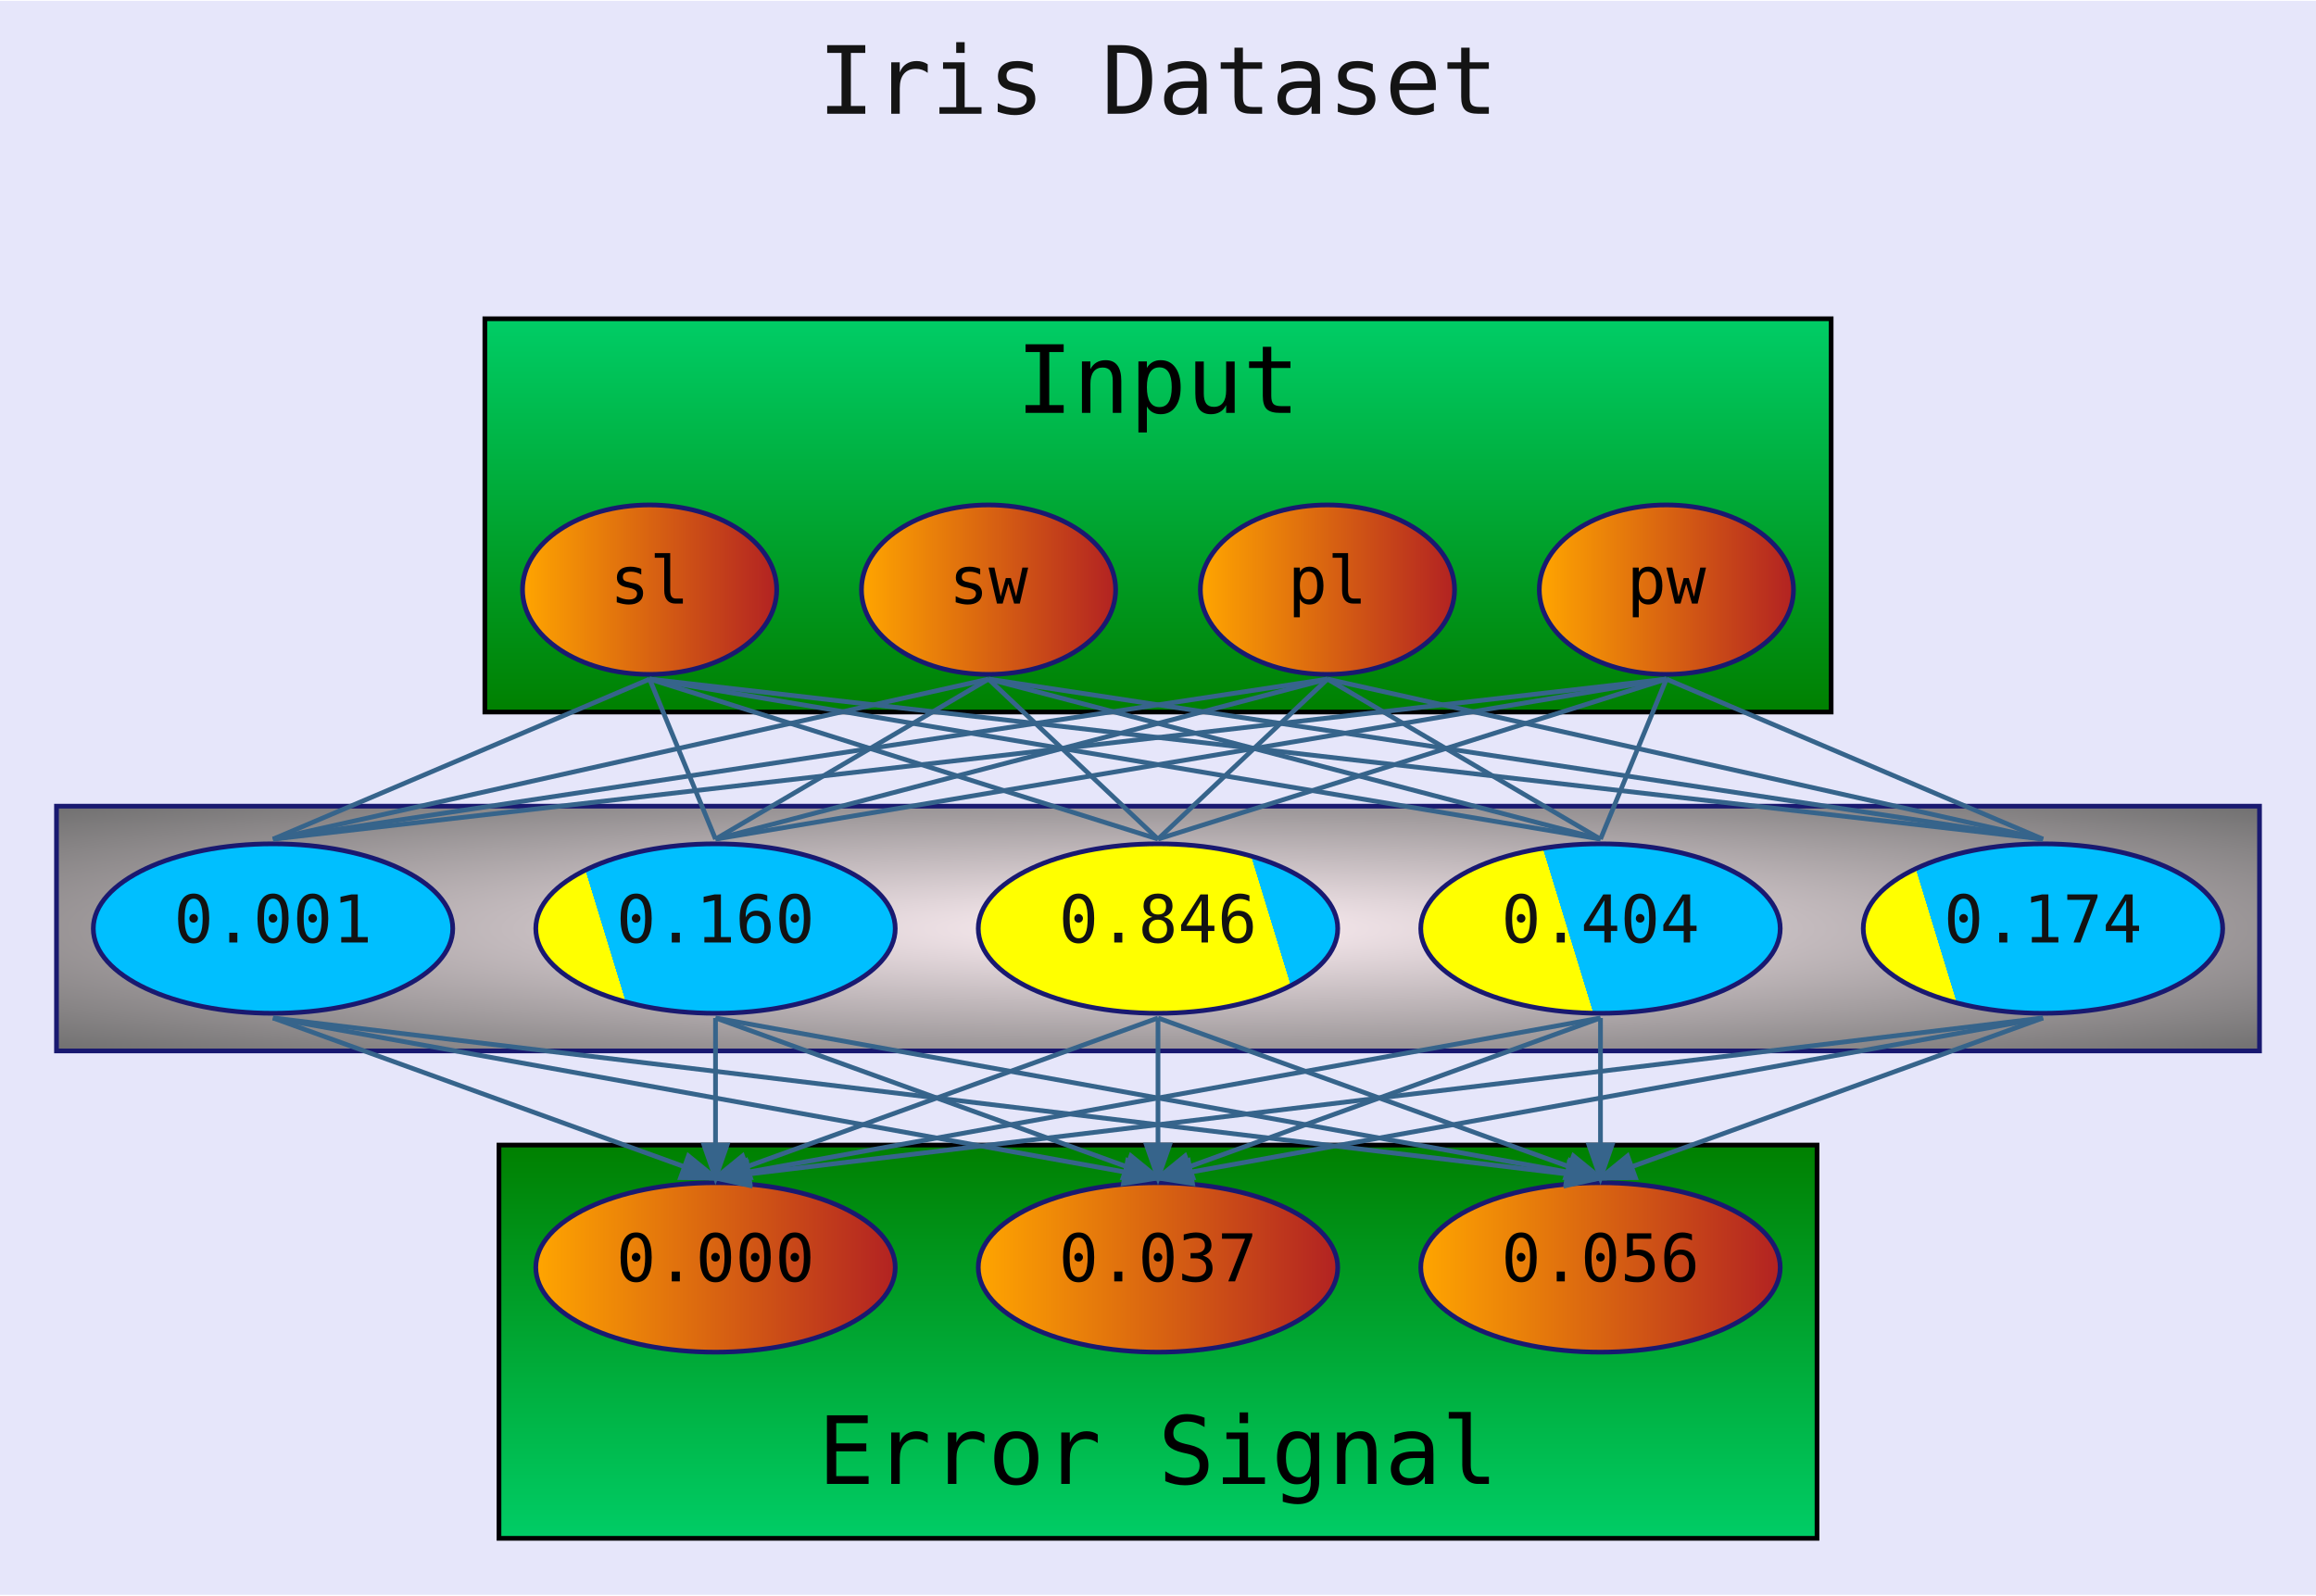
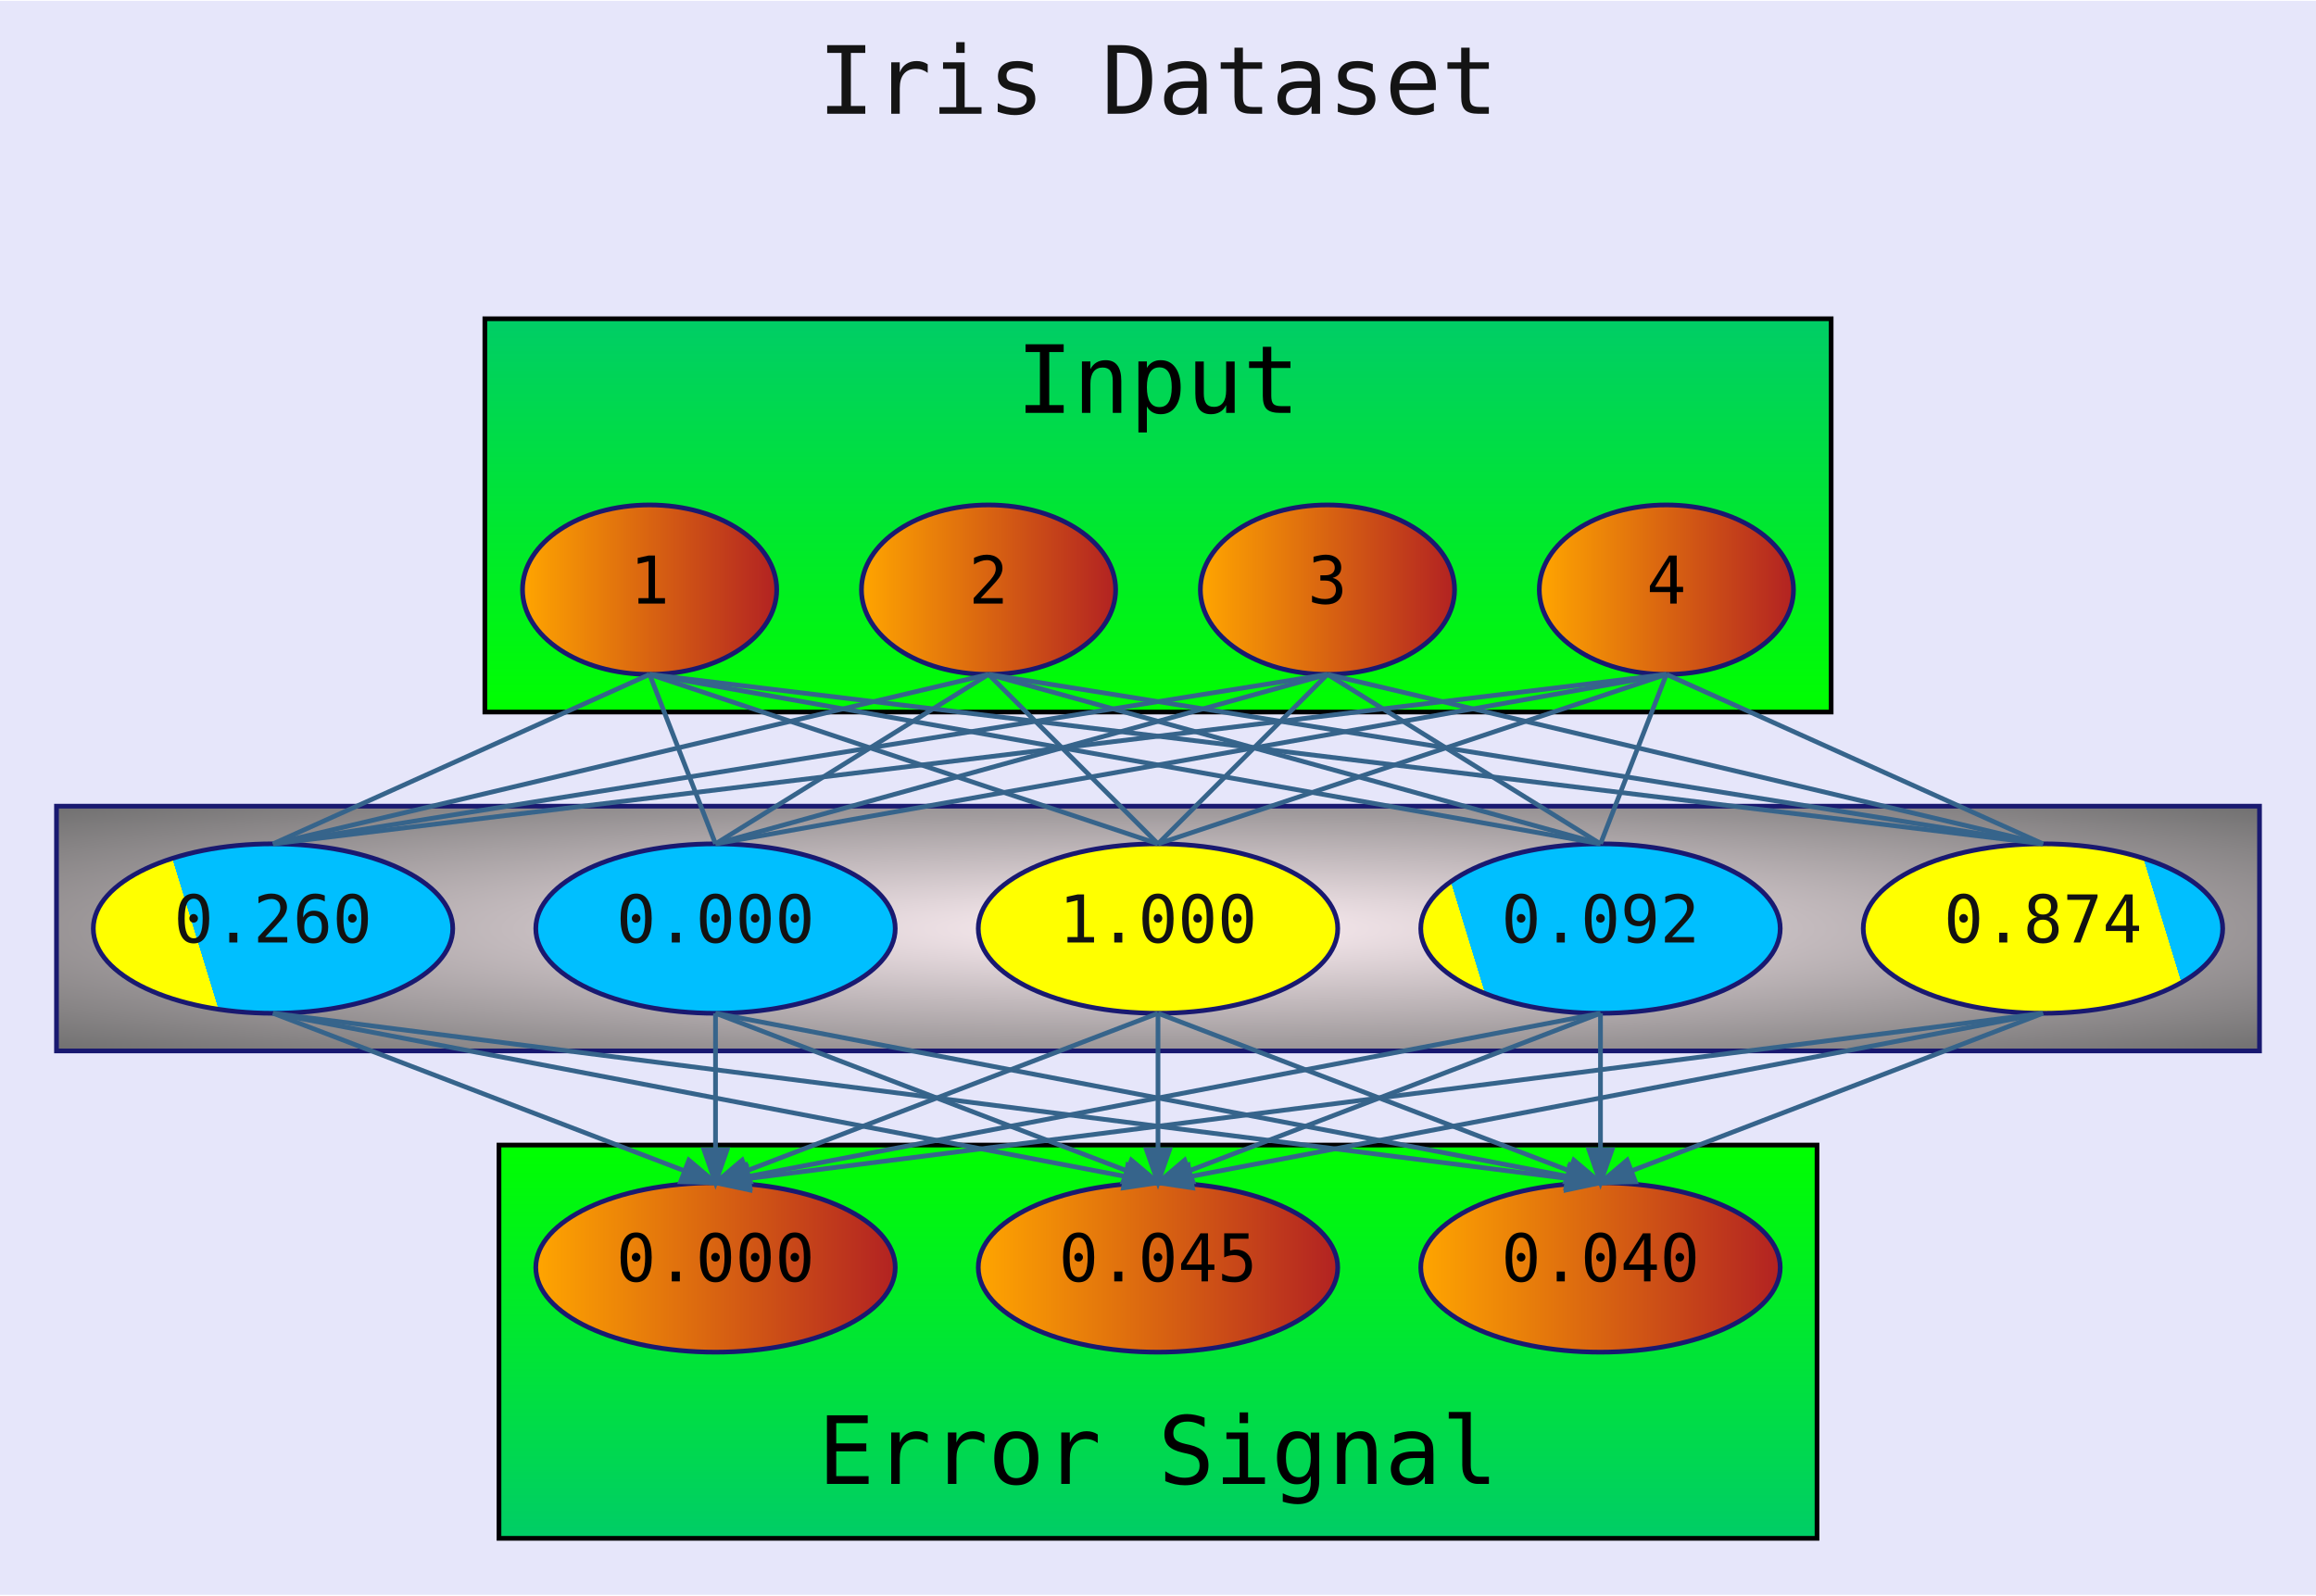
<svg xmlns="http://www.w3.org/2000/svg" width="492pt" height="339pt" viewBox="0.00 0.00 492.00 338.66">
-   <g id="graph0" class="graph" transform="scale(1 1) rotate(0) translate(4 334.664)">
-     <polygon fill="lavender" stroke="none" points="-4,4 -4,-334.664 488,-334.664 488,4 -4,4" />
+   <g id="graph0" class="graph" transform="scale(1 1) rotate(0) translate(4 334.6641)">
+     <polygon fill="#e6e6fa" stroke="transparent" points="-4,4 -4,-334.664 488,-334.664 488,4 -4,4" />
    <text text-anchor="middle" x="242" y="-310.664" font-family="monospace" font-size="20.00" fill="#141414">Iris Dataset</text>
    <g id="clust1" class="cluster">
      <defs>
        <linearGradient id="l_0" gradientUnits="userSpaceOnUse" x1="242" y1="-267.109" x2="242" y2="-183.555">
          <stop offset="0" style="stop-color:#00cd66;stop-opacity:1.;" />
-           <stop offset="1" style="stop-color:green;stop-opacity:1.;" />
-         </linearGradient>
-       </defs>
-       <polygon fill="url(#l_0)" stroke="black" points="99,-183.555 99,-267.109 385,-267.109 385,-183.555 99,-183.555" />
-       <text text-anchor="middle" x="242" y="-247.109" font-family="monospace" font-size="20.00">Input</text>
+           <stop offset="1" style="stop-color:#00ff00;stop-opacity:1.;" />
+         </linearGradient>
+       </defs>
+       <polygon fill="url(#l_0)" stroke="#000000" points="99,-183.555 99,-267.109 385,-267.109 385,-183.555 99,-183.555" />
+       <text text-anchor="middle" x="242" y="-247.109" font-family="monospace" font-size="20.00" fill="#000000">Input</text>
    </g>
    <g id="clust2" class="cluster">
      <defs>
        <linearGradient id="l_1" gradientUnits="userSpaceOnUse" x1="242" y1="-8" x2="242" y2="-91.555">
          <stop offset="0" style="stop-color:#00cd66;stop-opacity:1.;" />
-           <stop offset="1" style="stop-color:green;stop-opacity:1.;" />
-         </linearGradient>
-       </defs>
-       <polygon fill="url(#l_1)" stroke="black" points="102,-8 102,-91.555 382,-91.555 382,-8 102,-8" />
-       <text text-anchor="middle" x="242" y="-19.555" font-family="monospace" font-size="20.00">Error Signal</text>
+           <stop offset="1" style="stop-color:#00ff00;stop-opacity:1.;" />
+         </linearGradient>
+       </defs>
+       <polygon fill="url(#l_1)" stroke="#000000" points="102,-8 102,-91.555 382,-91.555 382,-8 102,-8" />
+       <text text-anchor="middle" x="242" y="-19.555" font-family="monospace" font-size="20.00" fill="#000000">Error Signal</text>
    </g>
    <g id="clust3" class="cluster">
      <defs>
        <radialGradient id="r_0" cx="50%" cy="50%" r="75%" fx="50%" fy="50%">
-           <stop offset="0" style="stop-color:lavenderblush;stop-opacity:1.;" />
-           <stop offset="1" style="stop-color:dimgrey;stop-opacity:1.;" />
+           <stop offset="0" style="stop-color:#fff0f5;stop-opacity:1.;" />
+           <stop offset="1" style="stop-color:#696969;stop-opacity:1.;" />
        </radialGradient>
      </defs>
-       <polygon fill="url(#r_0)" stroke="midnightblue" points="8,-111.555 8,-163.555 476,-163.555 476,-111.555 8,-111.555" />
+       <polygon fill="url(#r_0)" stroke="#191970" points="8,-111.555 8,-163.555 476,-163.555 476,-111.555 8,-111.555" />
    </g>
    <g id="node1" class="node">
      <defs>
        <linearGradient id="l_2" gradientUnits="userSpaceOnUse" x1="323" y1="-209.555" x2="377" y2="-209.555">
-           <stop offset="0" style="stop-color:orange;stop-opacity:1.;" />
-           <stop offset="1" style="stop-color:firebrick;stop-opacity:1.;" />
-         </linearGradient>
-       </defs>
-       <ellipse fill="url(#l_2)" stroke="midnightblue" cx="350" cy="-209.555" rx="27" ry="18" />
-       <text text-anchor="middle" x="350" y="-206.599" font-family="monospace" font-size="14.00">pw</text>
+           <stop offset="0" style="stop-color:#ffa500;stop-opacity:1.;" />
+           <stop offset="1" style="stop-color:#b22222;stop-opacity:1.;" />
+         </linearGradient>
+       </defs>
+       <ellipse fill="url(#l_2)" stroke="#191970" cx="350" cy="-209.555" rx="27" ry="18" />
+       <text text-anchor="middle" x="350" y="-206.599" font-family="monospace" font-size="14.00" fill="#000000">4</text>
    </g>
    <g id="node8" class="node">
-       <defs>
-         <linearGradient id="l_3" gradientUnits="userSpaceOnUse" x1="115.979" y1="-127.751" x2="180.021" y2="-147.358">
-           <stop offset="0.159" style="stop-color:yellow;stop-opacity:1.;" />
-           <stop offset="0.160" style="stop-color:#00bfff;stop-opacity:1.;" />
-         </linearGradient>
-       </defs>
-       <ellipse fill="url(#l_3)" stroke="midnightblue" cx="148" cy="-137.555" rx="38.18" ry="18" />
-       <text text-anchor="middle" x="148" y="-134.599" font-family="monospace" font-size="14.00" fill="#121212">0.160</text>
+       <ellipse fill="#00bfff" stroke="#191970" cx="148" cy="-137.555" rx="38.18" ry="18" />
+       <text text-anchor="middle" x="148" y="-134.599" font-family="monospace" font-size="14.00" fill="#121212">0.000</text>
    </g>
    <g id="edge11" class="edge">
-       <path fill="none" stroke="#36648b" d="M350,-190.555C350,-190.555 148,-156.555 148,-156.555" />
+       <path fill="none" stroke="#36648b" d="M350,-191.555C350,-191.555 148,-155.555 148,-155.555" />
    </g>
    <g id="node9" class="node">
-       <ellipse fill="#00bfff" stroke="midnightblue" cx="54" cy="-137.555" rx="38.18" ry="18" />
-       <text text-anchor="middle" x="54" y="-134.599" font-family="monospace" font-size="14.00" fill="#121212">0.001</text>
+       <defs>
+         <linearGradient id="l_3" gradientUnits="userSpaceOnUse" x1="21.979" y1="-127.751" x2="86.021" y2="-147.358">
+           <stop offset="0.259" style="stop-color:#ffff00;stop-opacity:1.;" />
+           <stop offset="0.260" style="stop-color:#00bfff;stop-opacity:1.;" />
+         </linearGradient>
+       </defs>
+       <ellipse fill="url(#l_3)" stroke="#191970" cx="54" cy="-137.555" rx="38.18" ry="18" />
+       <text text-anchor="middle" x="54" y="-134.599" font-family="monospace" font-size="14.00" fill="#121212">0.260</text>
    </g>
    <g id="edge12" class="edge">
-       <path fill="none" stroke="#36648b" d="M350,-190.555C350,-190.555 54,-156.555 54,-156.555" />
+       <path fill="none" stroke="#36648b" d="M350,-191.555C350,-191.555 54,-155.555 54,-155.555" />
    </g>
    <g id="node10" class="node">
      <defs>
        <linearGradient id="l_4" gradientUnits="userSpaceOnUse" x1="397.979" y1="-127.751" x2="462.021" y2="-147.358">
-           <stop offset="0.169" style="stop-color:yellow;stop-opacity:1.;" />
-           <stop offset="0.170" style="stop-color:#00bfff;stop-opacity:1.;" />
-         </linearGradient>
-       </defs>
-       <ellipse fill="url(#l_4)" stroke="midnightblue" cx="430" cy="-137.555" rx="38.18" ry="18" />
-       <text text-anchor="middle" x="430" y="-134.599" font-family="monospace" font-size="14.00" fill="#121212">0.174</text>
+           <stop offset="0.869" style="stop-color:#ffff00;stop-opacity:1.;" />
+           <stop offset="0.870" style="stop-color:#00bfff;stop-opacity:1.;" />
+         </linearGradient>
+       </defs>
+       <ellipse fill="url(#l_4)" stroke="#191970" cx="430" cy="-137.555" rx="38.18" ry="18" />
+       <text text-anchor="middle" x="430" y="-134.599" font-family="monospace" font-size="14.00" fill="#121212">0.874</text>
    </g>
    <g id="edge13" class="edge">
-       <path fill="none" stroke="#36648b" d="M350,-190.555C350,-190.555 430,-156.555 430,-156.555" />
+       <path fill="none" stroke="#36648b" d="M350,-191.555C350,-191.555 430,-155.555 430,-155.555" />
    </g>
    <g id="node11" class="node">
      <defs>
        <linearGradient id="l_5" gradientUnits="userSpaceOnUse" x1="303.979" y1="-127.751" x2="368.021" y2="-147.358">
-           <stop offset="0.399" style="stop-color:yellow;stop-opacity:1.;" />
-           <stop offset="0.400" style="stop-color:#00bfff;stop-opacity:1.;" />
-         </linearGradient>
-       </defs>
-       <ellipse fill="url(#l_5)" stroke="midnightblue" cx="336" cy="-137.555" rx="38.18" ry="18" />
-       <text text-anchor="middle" x="336" y="-134.599" font-family="monospace" font-size="14.00" fill="#121212">0.404</text>
+           <stop offset="0.089" style="stop-color:#ffff00;stop-opacity:1.;" />
+           <stop offset="0.090" style="stop-color:#00bfff;stop-opacity:1.;" />
+         </linearGradient>
+       </defs>
+       <ellipse fill="url(#l_5)" stroke="#191970" cx="336" cy="-137.555" rx="38.18" ry="18" />
+       <text text-anchor="middle" x="336" y="-134.599" font-family="monospace" font-size="14.00" fill="#121212">0.092</text>
    </g>
    <g id="edge14" class="edge">
-       <path fill="none" stroke="#36648b" d="M350,-190.555C350,-190.555 336,-156.555 336,-156.555" />
+       <path fill="none" stroke="#36648b" d="M350,-191.555C350,-191.555 336,-155.555 336,-155.555" />
    </g>
    <g id="node12" class="node">
-       <defs>
-         <linearGradient id="l_6" gradientUnits="userSpaceOnUse" x1="209.979" y1="-127.751" x2="274.021" y2="-147.358">
-           <stop offset="0.849" style="stop-color:yellow;stop-opacity:1.;" />
-           <stop offset="0.850" style="stop-color:#00bfff;stop-opacity:1.;" />
-         </linearGradient>
-       </defs>
-       <ellipse fill="url(#l_6)" stroke="midnightblue" cx="242" cy="-137.555" rx="38.18" ry="18" />
-       <text text-anchor="middle" x="242" y="-134.599" font-family="monospace" font-size="14.00" fill="#121212">0.846</text>
+       <ellipse fill="#ffff00" stroke="#191970" cx="242" cy="-137.555" rx="38.18" ry="18" />
+       <text text-anchor="middle" x="242" y="-134.599" font-family="monospace" font-size="14.00" fill="#121212">1.000</text>
    </g>
    <g id="edge15" class="edge">
-       <path fill="none" stroke="#36648b" d="M350,-190.555C350,-190.555 242,-156.555 242,-156.555" />
+       <path fill="none" stroke="#36648b" d="M350,-191.555C350,-191.555 242,-155.555 242,-155.555" />
    </g>
    <g id="node2" class="node">
      <defs>
-         <linearGradient id="l_7" gradientUnits="userSpaceOnUse" x1="251" y1="-209.555" x2="305" y2="-209.555">
-           <stop offset="0" style="stop-color:orange;stop-opacity:1.;" />
-           <stop offset="1" style="stop-color:firebrick;stop-opacity:1.;" />
-         </linearGradient>
-       </defs>
-       <ellipse fill="url(#l_7)" stroke="midnightblue" cx="278" cy="-209.555" rx="27" ry="18" />
-       <text text-anchor="middle" x="278" y="-206.599" font-family="monospace" font-size="14.00">pl</text>
+         <linearGradient id="l_6" gradientUnits="userSpaceOnUse" x1="251" y1="-209.555" x2="305" y2="-209.555">
+           <stop offset="0" style="stop-color:#ffa500;stop-opacity:1.;" />
+           <stop offset="1" style="stop-color:#b22222;stop-opacity:1.;" />
+         </linearGradient>
+       </defs>
+       <ellipse fill="url(#l_6)" stroke="#191970" cx="278" cy="-209.555" rx="27" ry="18" />
+       <text text-anchor="middle" x="278" y="-206.599" font-family="monospace" font-size="14.00" fill="#000000">3</text>
    </g>
    <g id="edge1" class="edge">
-       <path fill="none" stroke="#36648b" d="M278,-190.555C278,-190.555 148,-156.555 148,-156.555" />
+       <path fill="none" stroke="#36648b" d="M278,-191.555C278,-191.555 148,-155.555 148,-155.555" />
    </g>
    <g id="edge2" class="edge">
-       <path fill="none" stroke="#36648b" d="M278,-190.555C278,-190.555 54,-156.555 54,-156.555" />
+       <path fill="none" stroke="#36648b" d="M278,-191.555C278,-191.555 54,-155.555 54,-155.555" />
    </g>
    <g id="edge3" class="edge">
-       <path fill="none" stroke="#36648b" d="M278,-190.555C278,-190.555 430,-156.555 430,-156.555" />
+       <path fill="none" stroke="#36648b" d="M278,-191.555C278,-191.555 430,-155.555 430,-155.555" />
    </g>
    <g id="edge4" class="edge">
-       <path fill="none" stroke="#36648b" d="M278,-190.555C278,-190.555 336,-156.555 336,-156.555" />
+       <path fill="none" stroke="#36648b" d="M278,-191.555C278,-191.555 336,-155.555 336,-155.555" />
    </g>
    <g id="edge5" class="edge">
-       <path fill="none" stroke="#36648b" d="M278,-190.555C278,-190.555 242,-156.555 242,-156.555" />
+       <path fill="none" stroke="#36648b" d="M278,-191.555C278,-191.555 242,-155.555 242,-155.555" />
    </g>
    <g id="node3" class="node">
      <defs>
-         <linearGradient id="l_8" gradientUnits="userSpaceOnUse" x1="179" y1="-209.555" x2="233" y2="-209.555">
-           <stop offset="0" style="stop-color:orange;stop-opacity:1.;" />
-           <stop offset="1" style="stop-color:firebrick;stop-opacity:1.;" />
-         </linearGradient>
-       </defs>
-       <ellipse fill="url(#l_8)" stroke="midnightblue" cx="206" cy="-209.555" rx="27" ry="18" />
-       <text text-anchor="middle" x="206" y="-206.599" font-family="monospace" font-size="14.00">sw</text>
+         <linearGradient id="l_7" gradientUnits="userSpaceOnUse" x1="179" y1="-209.555" x2="233" y2="-209.555">
+           <stop offset="0" style="stop-color:#ffa500;stop-opacity:1.;" />
+           <stop offset="1" style="stop-color:#b22222;stop-opacity:1.;" />
+         </linearGradient>
+       </defs>
+       <ellipse fill="url(#l_7)" stroke="#191970" cx="206" cy="-209.555" rx="27" ry="18" />
+       <text text-anchor="middle" x="206" y="-206.599" font-family="monospace" font-size="14.00" fill="#000000">2</text>
    </g>
    <g id="edge6" class="edge">
-       <path fill="none" stroke="#36648b" d="M206,-190.555C206,-190.555 148,-156.555 148,-156.555" />
+       <path fill="none" stroke="#36648b" d="M206,-191.555C206,-191.555 148,-155.555 148,-155.555" />
    </g>
    <g id="edge7" class="edge">
-       <path fill="none" stroke="#36648b" d="M206,-190.555C206,-190.555 54,-156.555 54,-156.555" />
+       <path fill="none" stroke="#36648b" d="M206,-191.555C206,-191.555 54,-155.555 54,-155.555" />
    </g>
    <g id="edge8" class="edge">
-       <path fill="none" stroke="#36648b" d="M206,-190.555C206,-190.555 430,-156.555 430,-156.555" />
+       <path fill="none" stroke="#36648b" d="M206,-191.555C206,-191.555 430,-155.555 430,-155.555" />
    </g>
    <g id="edge9" class="edge">
-       <path fill="none" stroke="#36648b" d="M206,-190.555C206,-190.555 336,-156.555 336,-156.555" />
+       <path fill="none" stroke="#36648b" d="M206,-191.555C206,-191.555 336,-155.555 336,-155.555" />
    </g>
    <g id="edge10" class="edge">
-       <path fill="none" stroke="#36648b" d="M206,-190.555C206,-190.555 242,-156.555 242,-156.555" />
+       <path fill="none" stroke="#36648b" d="M206,-191.555C206,-191.555 242,-155.555 242,-155.555" />
    </g>
    <g id="node4" class="node">
      <defs>
-         <linearGradient id="l_9" gradientUnits="userSpaceOnUse" x1="107" y1="-209.555" x2="161" y2="-209.555">
-           <stop offset="0" style="stop-color:orange;stop-opacity:1.;" />
-           <stop offset="1" style="stop-color:firebrick;stop-opacity:1.;" />
-         </linearGradient>
-       </defs>
-       <ellipse fill="url(#l_9)" stroke="midnightblue" cx="134" cy="-209.555" rx="27" ry="18" />
-       <text text-anchor="middle" x="134" y="-206.599" font-family="monospace" font-size="14.00">sl</text>
+         <linearGradient id="l_8" gradientUnits="userSpaceOnUse" x1="107" y1="-209.555" x2="161" y2="-209.555">
+           <stop offset="0" style="stop-color:#ffa500;stop-opacity:1.;" />
+           <stop offset="1" style="stop-color:#b22222;stop-opacity:1.;" />
+         </linearGradient>
+       </defs>
+       <ellipse fill="url(#l_8)" stroke="#191970" cx="134" cy="-209.555" rx="27" ry="18" />
+       <text text-anchor="middle" x="134" y="-206.599" font-family="monospace" font-size="14.00" fill="#000000">1</text>
    </g>
    <g id="edge16" class="edge">
-       <path fill="none" stroke="#36648b" d="M134,-190.555C134,-190.555 148,-156.555 148,-156.555" />
+       <path fill="none" stroke="#36648b" d="M134,-191.555C134,-191.555 148,-155.555 148,-155.555" />
    </g>
    <g id="edge17" class="edge">
-       <path fill="none" stroke="#36648b" d="M134,-190.555C134,-190.555 54,-156.555 54,-156.555" />
+       <path fill="none" stroke="#36648b" d="M134,-191.555C134,-191.555 54,-155.555 54,-155.555" />
    </g>
    <g id="edge18" class="edge">
-       <path fill="none" stroke="#36648b" d="M134,-190.555C134,-190.555 430,-156.555 430,-156.555" />
+       <path fill="none" stroke="#36648b" d="M134,-191.555C134,-191.555 430,-155.555 430,-155.555" />
    </g>
    <g id="edge19" class="edge">
-       <path fill="none" stroke="#36648b" d="M134,-190.555C134,-190.555 336,-156.555 336,-156.555" />
+       <path fill="none" stroke="#36648b" d="M134,-191.555C134,-191.555 336,-155.555 336,-155.555" />
    </g>
    <g id="edge20" class="edge">
-       <path fill="none" stroke="#36648b" d="M134,-190.555C134,-190.555 242,-156.555 242,-156.555" />
+       <path fill="none" stroke="#36648b" d="M134,-191.555C134,-191.555 242,-155.555 242,-155.555" />
    </g>
    <g id="node5" class="node">
      <defs>
-         <linearGradient id="l_10" gradientUnits="userSpaceOnUse" x1="203.82" y1="-65.555" x2="280.18" y2="-65.555">
-           <stop offset="0" style="stop-color:orange;stop-opacity:1.;" />
-           <stop offset="1" style="stop-color:firebrick;stop-opacity:1.;" />
-         </linearGradient>
-       </defs>
-       <ellipse fill="url(#l_10)" stroke="midnightblue" cx="242" cy="-65.555" rx="38.18" ry="18" />
-       <text text-anchor="middle" x="242" y="-62.599" font-family="monospace" font-size="14.00">0.037</text>
+         <linearGradient id="l_9" gradientUnits="userSpaceOnUse" x1="203.82" y1="-65.555" x2="280.18" y2="-65.555">
+           <stop offset="0" style="stop-color:#ffa500;stop-opacity:1.;" />
+           <stop offset="1" style="stop-color:#b22222;stop-opacity:1.;" />
+         </linearGradient>
+       </defs>
+       <ellipse fill="url(#l_9)" stroke="#191970" cx="242" cy="-65.555" rx="38.18" ry="18" />
+       <text text-anchor="middle" x="242" y="-62.599" font-family="monospace" font-size="14.00" fill="#000000">0.045</text>
    </g>
    <g id="node6" class="node">
      <defs>
-         <linearGradient id="l_11" gradientUnits="userSpaceOnUse" x1="109.82" y1="-65.555" x2="186.18" y2="-65.555">
-           <stop offset="0" style="stop-color:orange;stop-opacity:1.;" />
-           <stop offset="1" style="stop-color:firebrick;stop-opacity:1.;" />
-         </linearGradient>
-       </defs>
-       <ellipse fill="url(#l_11)" stroke="midnightblue" cx="148" cy="-65.555" rx="38.18" ry="18" />
-       <text text-anchor="middle" x="148" y="-62.599" font-family="monospace" font-size="14.00">0.000</text>
+         <linearGradient id="l_10" gradientUnits="userSpaceOnUse" x1="109.82" y1="-65.555" x2="186.18" y2="-65.555">
+           <stop offset="0" style="stop-color:#ffa500;stop-opacity:1.;" />
+           <stop offset="1" style="stop-color:#b22222;stop-opacity:1.;" />
+         </linearGradient>
+       </defs>
+       <ellipse fill="url(#l_10)" stroke="#191970" cx="148" cy="-65.555" rx="38.18" ry="18" />
+       <text text-anchor="middle" x="148" y="-62.599" font-family="monospace" font-size="14.00" fill="#000000">0.000</text>
    </g>
    <g id="node7" class="node">
      <defs>
-         <linearGradient id="l_12" gradientUnits="userSpaceOnUse" x1="297.82" y1="-65.555" x2="374.18" y2="-65.555">
-           <stop offset="0" style="stop-color:orange;stop-opacity:1.;" />
-           <stop offset="1" style="stop-color:firebrick;stop-opacity:1.;" />
-         </linearGradient>
-       </defs>
-       <ellipse fill="url(#l_12)" stroke="midnightblue" cx="336" cy="-65.555" rx="38.18" ry="18" />
-       <text text-anchor="middle" x="336" y="-62.599" font-family="monospace" font-size="14.00">0.056</text>
+         <linearGradient id="l_11" gradientUnits="userSpaceOnUse" x1="297.82" y1="-65.555" x2="374.18" y2="-65.555">
+           <stop offset="0" style="stop-color:#ffa500;stop-opacity:1.;" />
+           <stop offset="1" style="stop-color:#b22222;stop-opacity:1.;" />
+         </linearGradient>
+       </defs>
+       <ellipse fill="url(#l_11)" stroke="#191970" cx="336" cy="-65.555" rx="38.18" ry="18" />
+       <text text-anchor="middle" x="336" y="-62.599" font-family="monospace" font-size="14.00" fill="#000000">0.040</text>
    </g>
    <g id="edge21" class="edge">
-       <path fill="none" stroke="#36648b" d="M148,-118.555C148,-118.555 213.686,-94.796 235.24,-87" />
-       <polygon fill="#36648b" stroke="#36648b" points="236.251,-89.24 242,-84.555 234.584,-84.632 236.251,-89.24" />
+       <path fill="none" stroke="#36648b" d="M148,-119.555C148,-119.555 213.686,-94.398 235.24,-86.144" />
+       <polygon fill="#36648b" stroke="#36648b" points="236.339,-88.346 242,-83.555 234.587,-83.77 236.339,-88.346" />
    </g>
    <g id="edge22" class="edge">
-       <path fill="none" stroke="#36648b" d="M148,-118.555C148,-118.555 148,-101.746 148,-91.765" />
-       <polygon fill="#36648b" stroke="#36648b" points="150.45,-91.555 148,-84.555 145.55,-91.555 150.45,-91.555" />
+       <path fill="none" stroke="#36648b" d="M148,-119.555C148,-119.555 148,-101.359 148,-90.84" />
+       <polygon fill="#36648b" stroke="#36648b" points="150.45,-90.555 148,-83.555 145.55,-90.555 150.45,-90.555" />
    </g>
    <g id="edge23" class="edge">
-       <path fill="none" stroke="#36648b" d="M148,-118.555C148,-118.555 294.519,-92.056 328.86,-85.846" />
-       <polygon fill="#36648b" stroke="#36648b" points="329.548,-88.211 336,-84.555 328.676,-83.39 329.548,-88.211" />
+       <path fill="none" stroke="#36648b" d="M148,-119.555C148,-119.555 294.519,-91.498 328.86,-84.922" />
+       <polygon fill="#36648b" stroke="#36648b" points="329.586,-87.278 336,-83.555 328.664,-82.465 329.586,-87.278" />
    </g>
    <g id="edge24" class="edge">
-       <path fill="none" stroke="#36648b" d="M54,-118.555C54,-118.555 200.519,-92.056 234.86,-85.846" />
-       <polygon fill="#36648b" stroke="#36648b" points="235.548,-88.211 242,-84.555 234.676,-83.39 235.548,-88.211" />
+       <path fill="none" stroke="#36648b" d="M54,-119.555C54,-119.555 200.519,-91.498 234.86,-84.922" />
+       <polygon fill="#36648b" stroke="#36648b" points="235.586,-87.278 242,-83.555 234.664,-82.465 235.586,-87.278" />
    </g>
    <g id="edge25" class="edge">
-       <path fill="none" stroke="#36648b" d="M54,-118.555C54,-118.555 119.686,-94.796 141.24,-87" />
-       <polygon fill="#36648b" stroke="#36648b" points="142.251,-89.24 148,-84.555 140.584,-84.632 142.251,-89.24" />
+       <path fill="none" stroke="#36648b" d="M54,-119.555C54,-119.555 119.686,-94.398 141.24,-86.144" />
+       <polygon fill="#36648b" stroke="#36648b" points="142.339,-88.346 148,-83.555 140.587,-83.77 142.339,-88.346" />
    </g>
    <g id="edge26" class="edge">
-       <path fill="none" stroke="#36648b" d="M54,-118.555C54,-118.555 285.604,-90.631 329.029,-85.395" />
-       <polygon fill="#36648b" stroke="#36648b" points="329.344,-87.825 336,-84.555 328.757,-82.96 329.344,-87.825" />
+       <path fill="none" stroke="#36648b" d="M54,-119.555C54,-119.555 285.603,-89.988 329.029,-84.445" />
+       <polygon fill="#36648b" stroke="#36648b" points="329.367,-86.871 336,-83.555 328.746,-82.011 329.367,-86.871" />
    </g>
    <g id="edge27" class="edge">
-       <path fill="none" stroke="#36648b" d="M430,-118.555C430,-118.555 283.481,-92.056 249.14,-85.846" />
-       <polygon fill="#36648b" stroke="#36648b" points="249.324,-83.39 242,-84.555 248.452,-88.211 249.324,-83.39" />
+       <path fill="none" stroke="#36648b" d="M430,-119.555C430,-119.555 283.481,-91.498 249.14,-84.922" />
+       <polygon fill="#36648b" stroke="#36648b" points="249.336,-82.465 242,-83.555 248.414,-87.278 249.336,-82.465" />
    </g>
    <g id="edge28" class="edge">
-       <path fill="none" stroke="#36648b" d="M430,-118.555C430,-118.555 198.396,-90.631 154.971,-85.395" />
-       <polygon fill="#36648b" stroke="#36648b" points="155.243,-82.96 148,-84.555 154.656,-87.825 155.243,-82.96" />
+       <path fill="none" stroke="#36648b" d="M430,-119.555C430,-119.555 198.397,-89.988 154.971,-84.445" />
+       <polygon fill="#36648b" stroke="#36648b" points="155.254,-82.011 148,-83.555 154.633,-86.871 155.254,-82.011" />
    </g>
    <g id="edge29" class="edge">
-       <path fill="none" stroke="#36648b" d="M430,-118.555C430,-118.555 364.314,-94.796 342.76,-87" />
-       <polygon fill="#36648b" stroke="#36648b" points="343.416,-84.632 336,-84.555 341.749,-89.24 343.416,-84.632" />
+       <path fill="none" stroke="#36648b" d="M430,-119.555C430,-119.555 364.314,-94.398 342.76,-86.144" />
+       <polygon fill="#36648b" stroke="#36648b" points="343.413,-83.77 336,-83.555 341.661,-88.346 343.413,-83.77" />
    </g>
    <g id="edge30" class="edge">
-       <path fill="none" stroke="#36648b" d="M336,-118.555C336,-118.555 270.314,-94.796 248.76,-87" />
-       <polygon fill="#36648b" stroke="#36648b" points="249.416,-84.632 242,-84.555 247.749,-89.24 249.416,-84.632" />
+       <path fill="none" stroke="#36648b" d="M336,-119.555C336,-119.555 270.314,-94.398 248.76,-86.144" />
+       <polygon fill="#36648b" stroke="#36648b" points="249.413,-83.77 242,-83.555 247.661,-88.346 249.413,-83.77" />
    </g>
    <g id="edge31" class="edge">
-       <path fill="none" stroke="#36648b" d="M336,-118.555C336,-118.555 189.481,-92.056 155.14,-85.846" />
-       <polygon fill="#36648b" stroke="#36648b" points="155.324,-83.39 148,-84.555 154.452,-88.211 155.324,-83.39" />
+       <path fill="none" stroke="#36648b" d="M336,-119.555C336,-119.555 189.481,-91.498 155.14,-84.922" />
+       <polygon fill="#36648b" stroke="#36648b" points="155.336,-82.465 148,-83.555 154.414,-87.278 155.336,-82.465" />
    </g>
    <g id="edge32" class="edge">
-       <path fill="none" stroke="#36648b" d="M336,-118.555C336,-118.555 336,-101.746 336,-91.765" />
-       <polygon fill="#36648b" stroke="#36648b" points="338.45,-91.555 336,-84.555 333.55,-91.555 338.45,-91.555" />
+       <path fill="none" stroke="#36648b" d="M336,-119.555C336,-119.555 336,-101.359 336,-90.84" />
+       <polygon fill="#36648b" stroke="#36648b" points="338.45,-90.555 336,-83.555 333.55,-90.555 338.45,-90.555" />
    </g>
    <g id="edge33" class="edge">
-       <path fill="none" stroke="#36648b" d="M242,-118.555C242,-118.555 242,-101.746 242,-91.765" />
-       <polygon fill="#36648b" stroke="#36648b" points="244.45,-91.555 242,-84.555 239.55,-91.555 244.45,-91.555" />
+       <path fill="none" stroke="#36648b" d="M242,-119.555C242,-119.555 242,-101.359 242,-90.84" />
+       <polygon fill="#36648b" stroke="#36648b" points="244.45,-90.555 242,-83.555 239.55,-90.555 244.45,-90.555" />
    </g>
    <g id="edge34" class="edge">
-       <path fill="none" stroke="#36648b" d="M242,-118.555C242,-118.555 176.314,-94.796 154.76,-87" />
-       <polygon fill="#36648b" stroke="#36648b" points="155.416,-84.632 148,-84.555 153.749,-89.24 155.416,-84.632" />
+       <path fill="none" stroke="#36648b" d="M242,-119.555C242,-119.555 176.314,-94.398 154.76,-86.144" />
+       <polygon fill="#36648b" stroke="#36648b" points="155.413,-83.77 148,-83.555 153.661,-88.346 155.413,-83.77" />
    </g>
    <g id="edge35" class="edge">
-       <path fill="none" stroke="#36648b" d="M242,-118.555C242,-118.555 307.686,-94.796 329.24,-87" />
-       <polygon fill="#36648b" stroke="#36648b" points="330.251,-89.24 336,-84.555 328.584,-84.632 330.251,-89.24" />
+       <path fill="none" stroke="#36648b" d="M242,-119.555C242,-119.555 307.686,-94.398 329.24,-86.144" />
+       <polygon fill="#36648b" stroke="#36648b" points="330.339,-88.346 336,-83.555 328.587,-83.77 330.339,-88.346" />
    </g>
  </g>
</svg>
